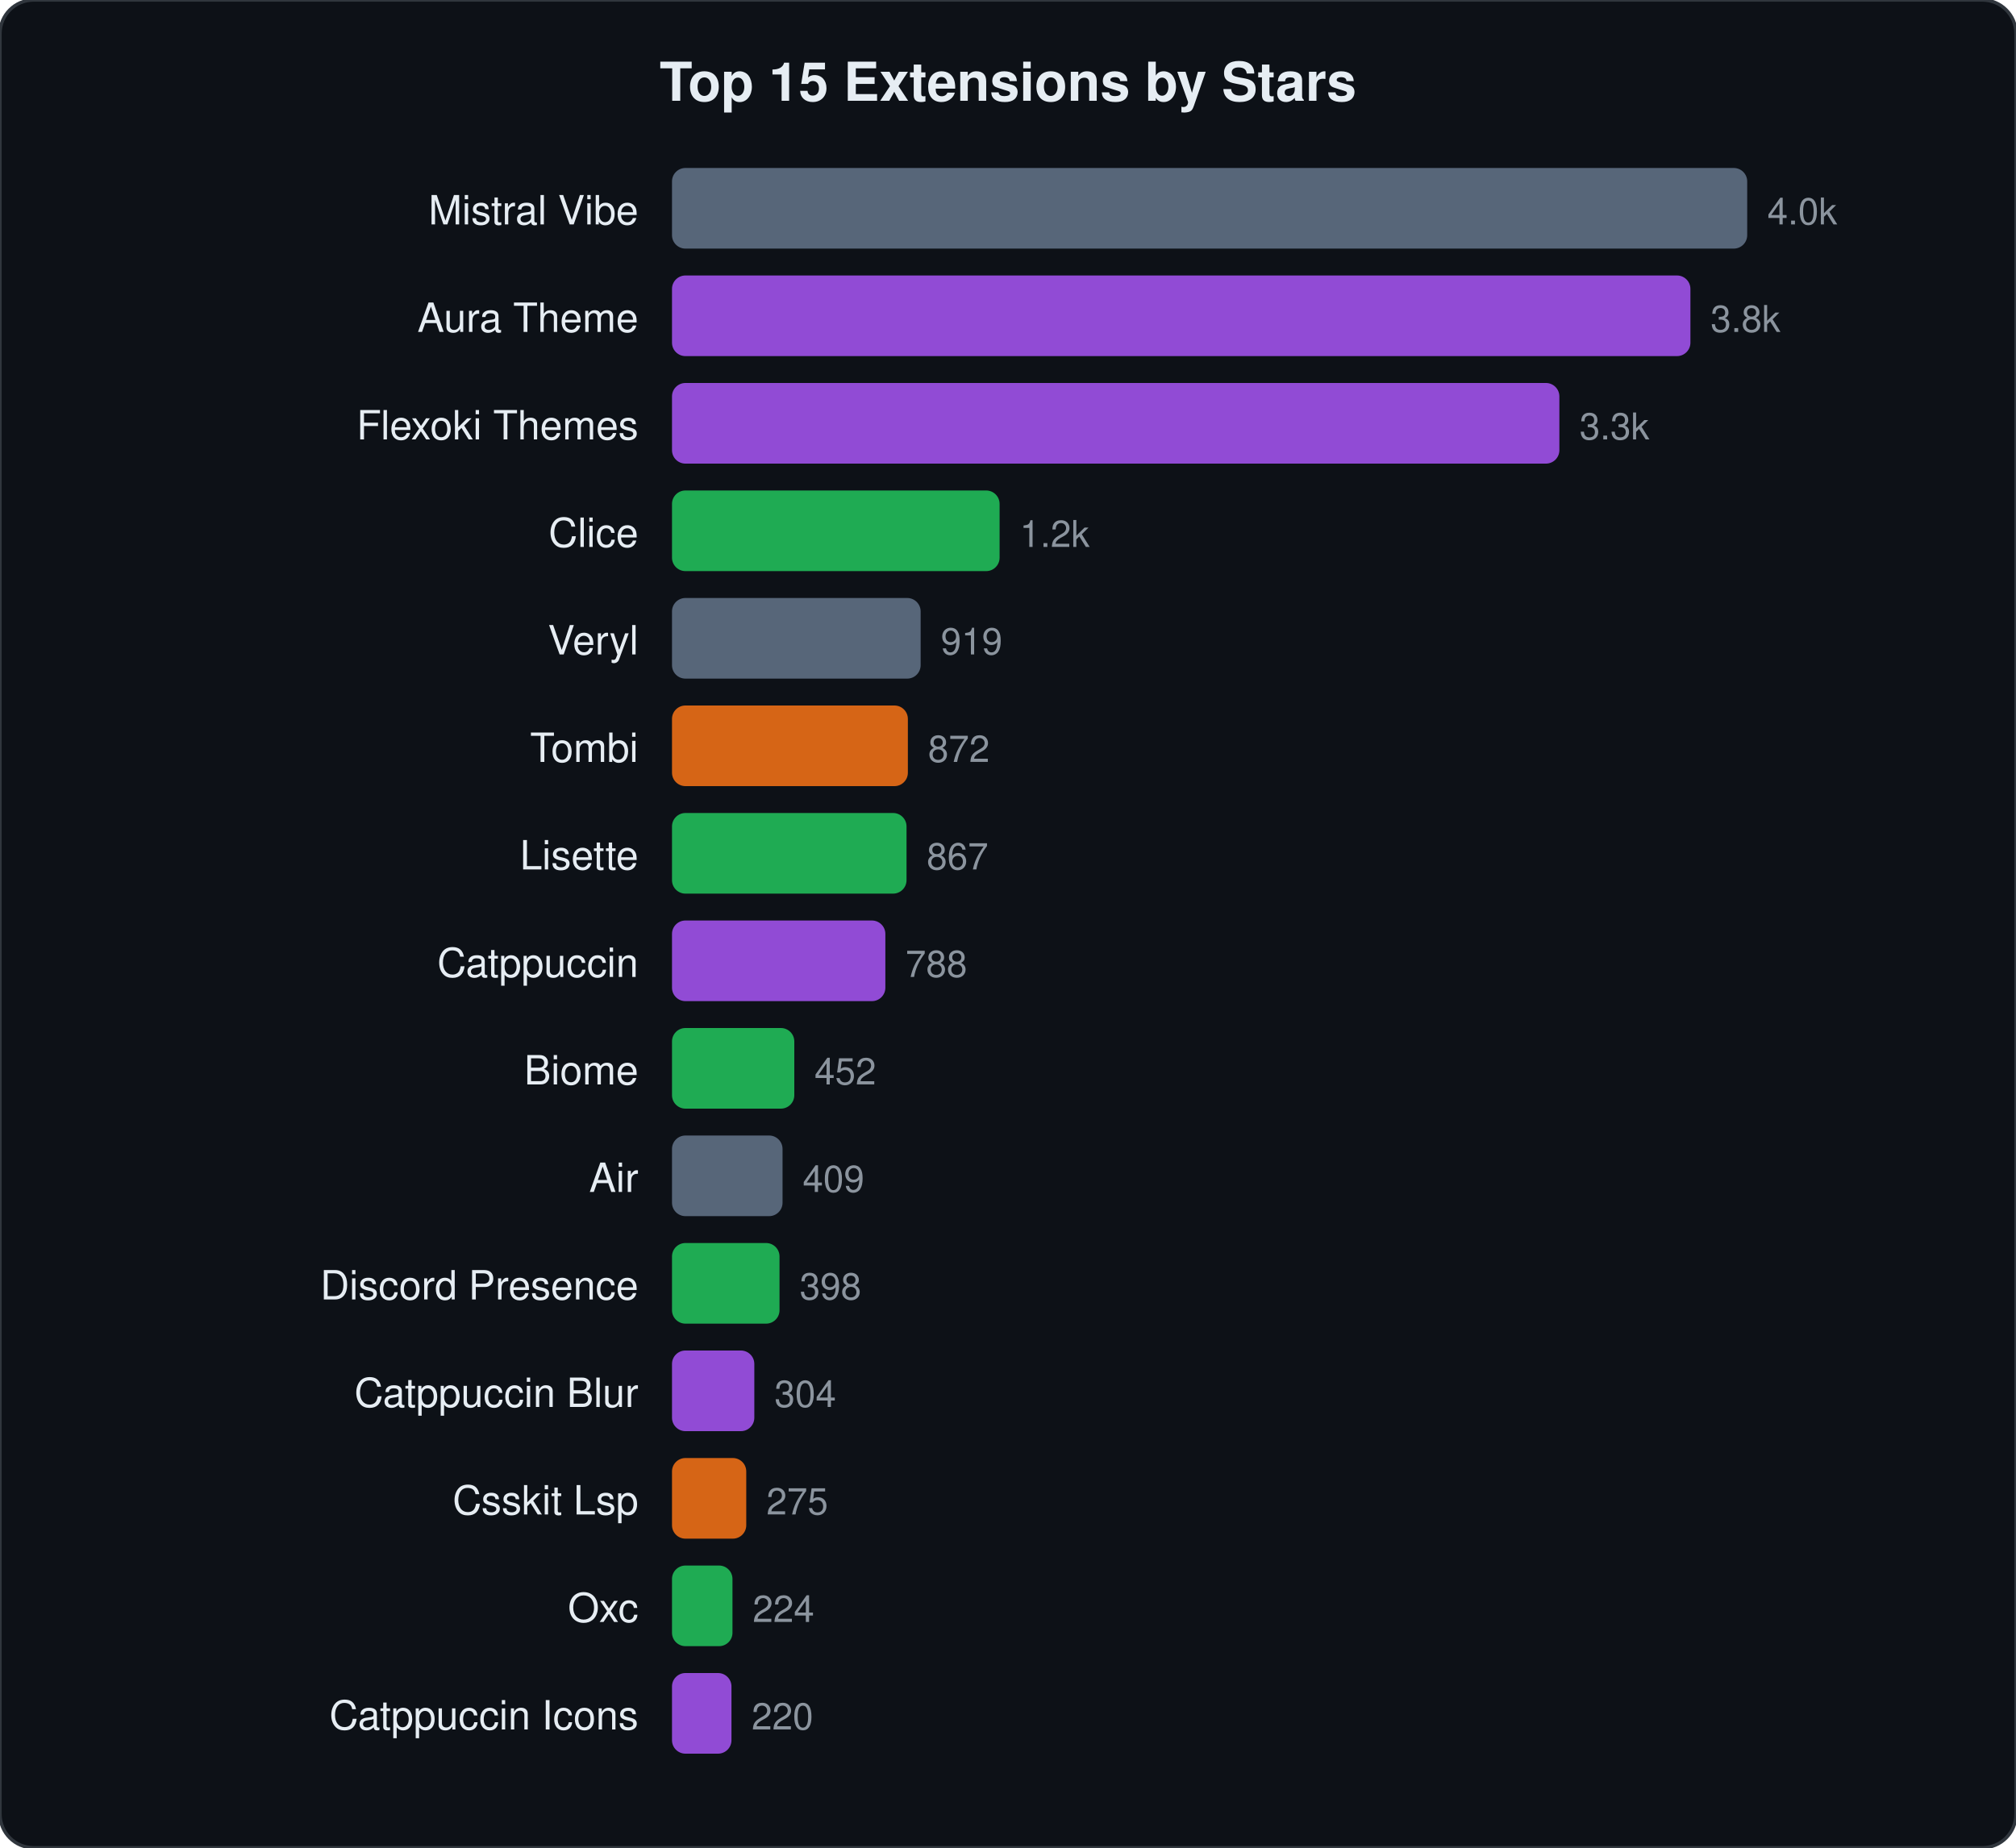
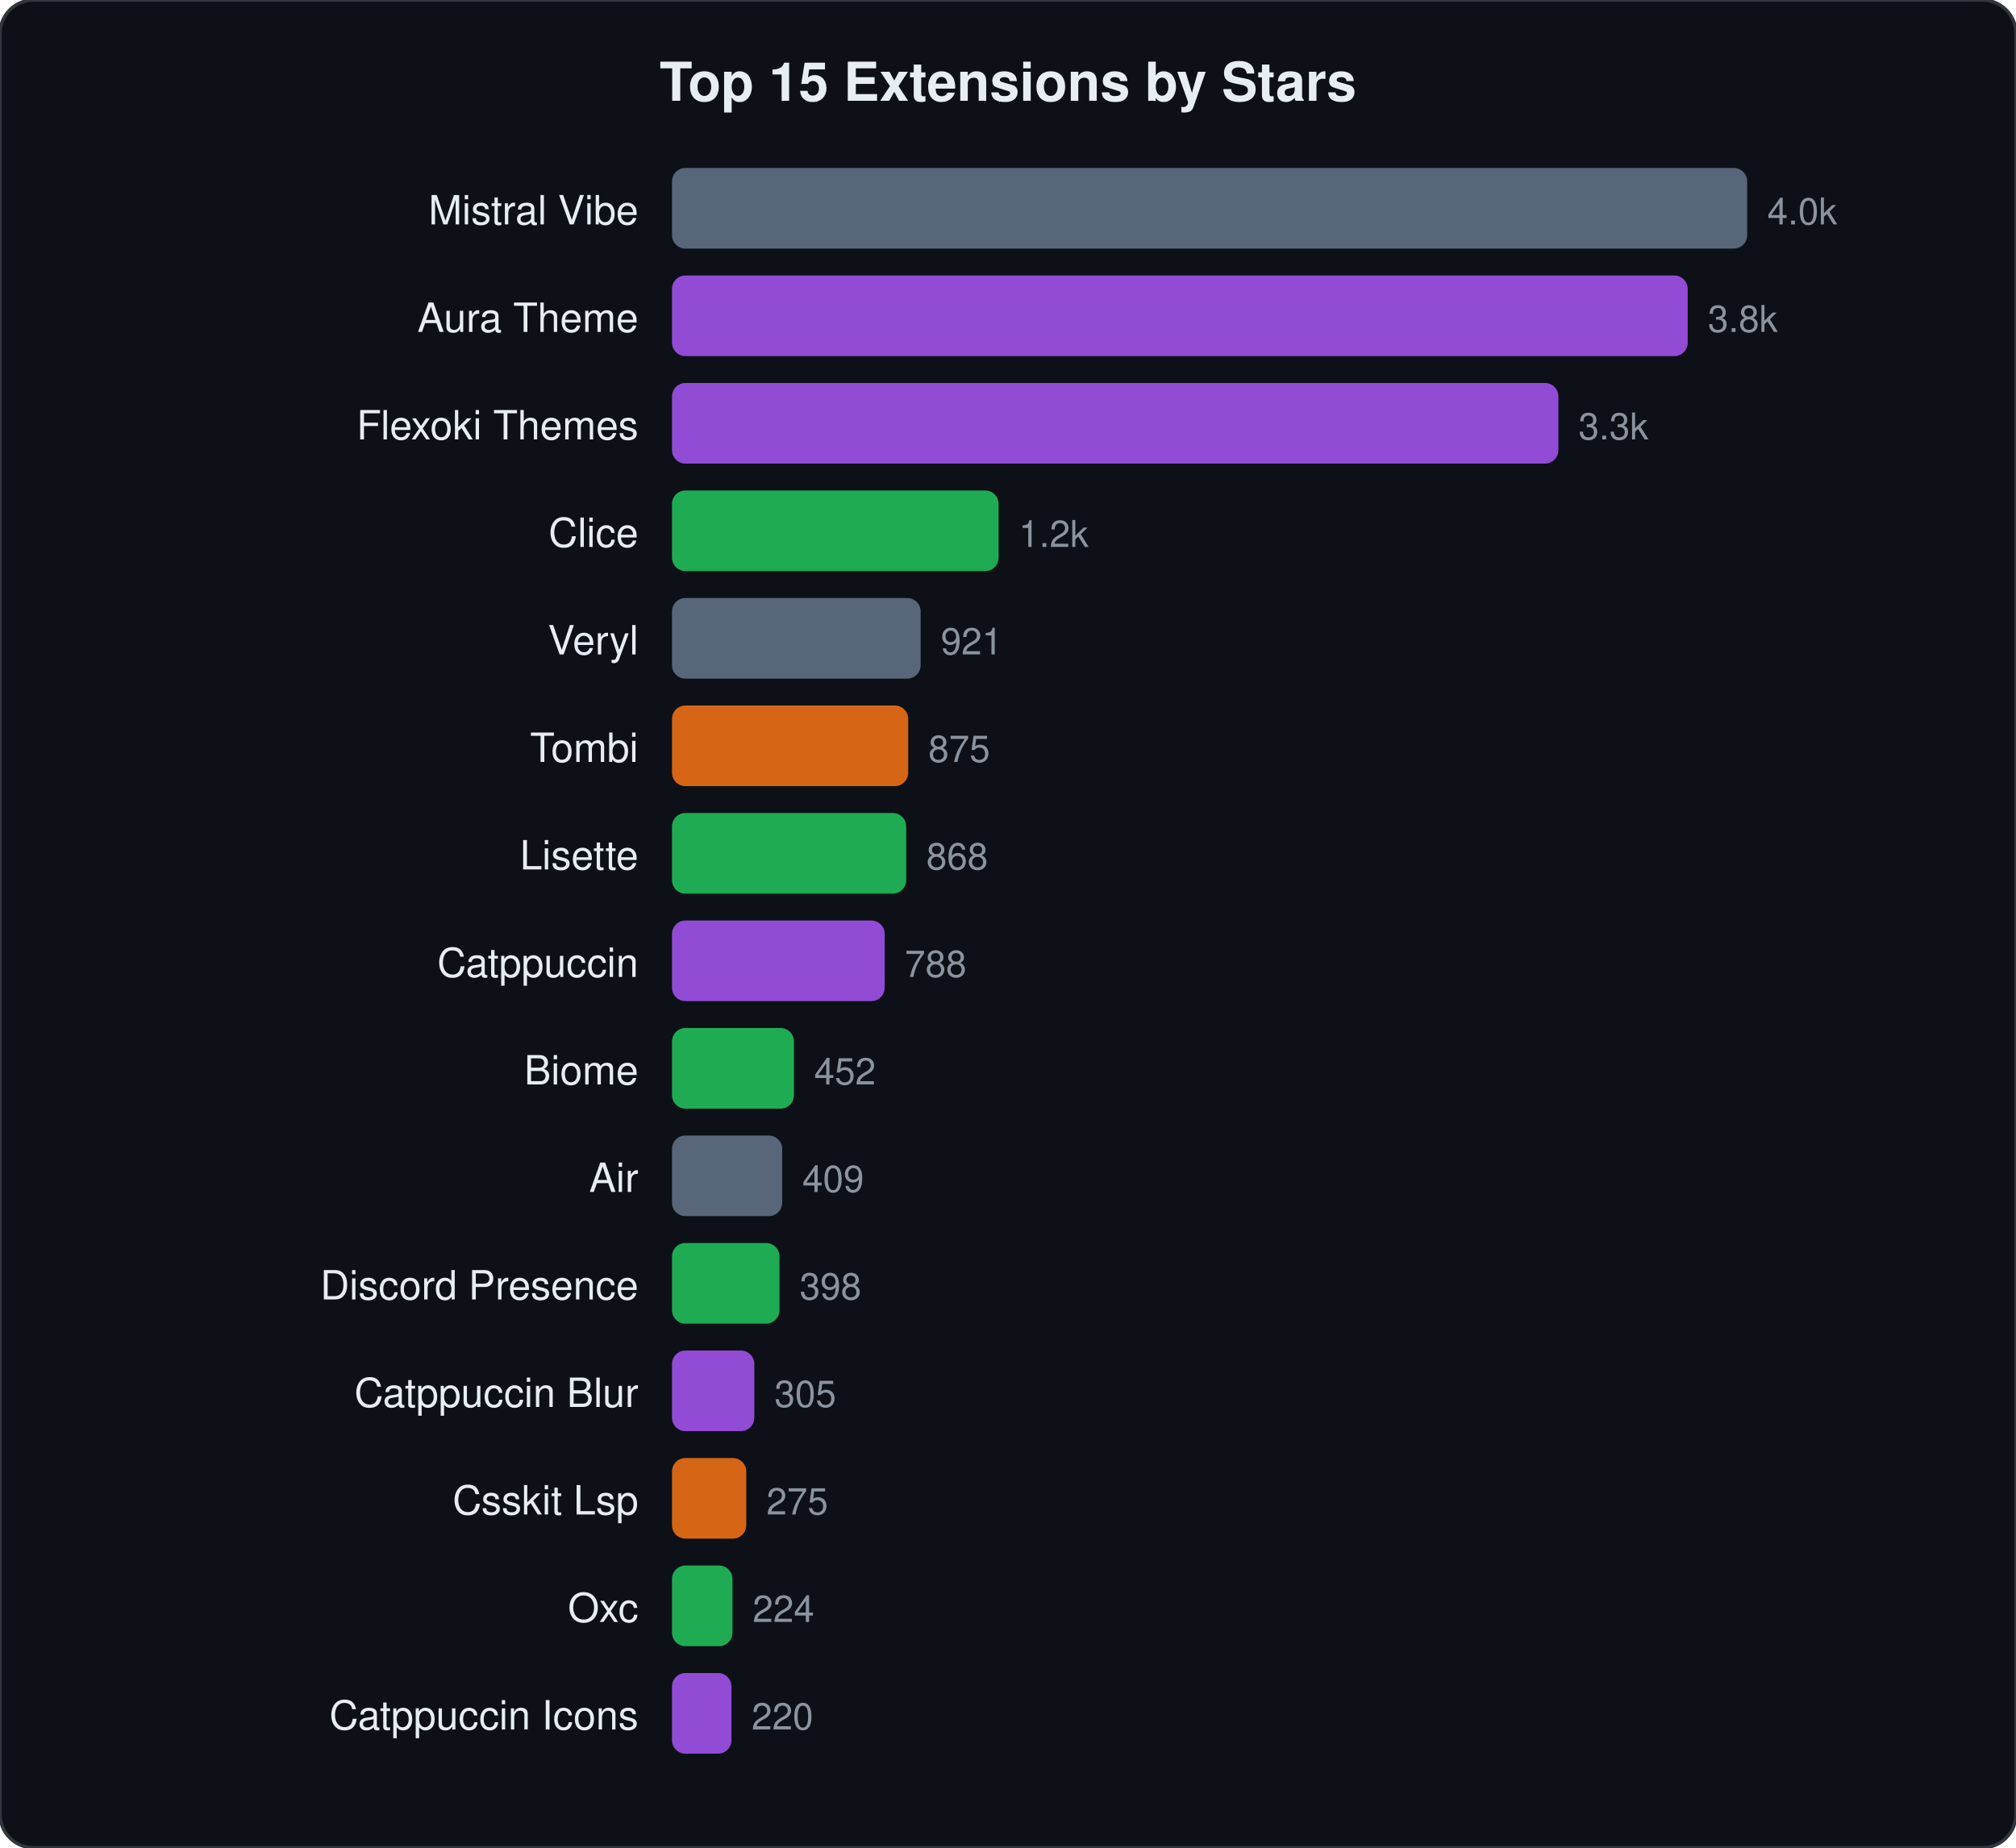
<svg xmlns="http://www.w3.org/2000/svg" viewBox="0 0 600 550" width="600" height="550">
  <style>text{font-family:-apple-system,BlinkMacSystemFont,"Segoe UI",Helvetica,Arial,sans-serif;fill:#e6edf3}.name{font-size:12px}.stars{font-size:11px;fill:#8b949e}.title{font-size:16px;font-weight:600}</style>
  <rect width="600" height="550" rx="10" fill="#0d1117" stroke="#30363d" stroke-width="1" />
  <text x="300" y="30" text-anchor="middle" class="title">Top 15 Extensions by Stars</text>
  <text x="190" y="66.8" text-anchor="end" class="name">Mistral Vibe</text>
  <rect x="200" y="50.0" width="320.0" height="24" rx="4" fill="#64748b" opacity="0.85" />
  <text x="526.0" y="66.8" class="stars">4.0k</text>
  <text x="190" y="98.8" text-anchor="end" class="name">Aura Theme</text>
-   <rect x="200" y="82.0" width="303.1" height="24" rx="4" fill="#a855f7" opacity="0.85" />
-   <text x="509.1" y="98.8" class="stars">3.8k</text>
+   <rect x="200" y="82.0" width="302.3" height="24" rx="4" fill="#a855f7" opacity="0.85" />
+   <text x="508.3" y="98.8" class="stars">3.8k</text>
  <text x="190" y="130.8" text-anchor="end" class="name">Flexoki Themes</text>
-   <rect x="200" y="114.0" width="264.1" height="24" rx="4" fill="#a855f7" opacity="0.85" />
-   <text x="470.1" y="130.8" class="stars">3.3k</text>
+   <rect x="200" y="114.0" width="263.8" height="24" rx="4" fill="#a855f7" opacity="0.85" />
+   <text x="469.8" y="130.8" class="stars">3.3k</text>
  <text x="190" y="162.8" text-anchor="end" class="name">Clice</text>
-   <rect x="200" y="146.0" width="97.5" height="24" rx="4" fill="#22c55e" opacity="0.85" />
-   <text x="303.5" y="162.8" class="stars">1.2k</text>
+   <rect x="200" y="146.0" width="97.2" height="24" rx="4" fill="#22c55e" opacity="0.85" />
+   <text x="303.2" y="162.8" class="stars">1.2k</text>
  <text x="190" y="194.8" text-anchor="end" class="name">Veryl</text>
  <rect x="200" y="178.0" width="74.0" height="24" rx="4" fill="#64748b" opacity="0.85" />
-   <text x="280.0" y="194.8" class="stars">919</text>
+   <text x="280.0" y="194.8" class="stars">921</text>
  <text x="190" y="226.8" text-anchor="end" class="name">Tombi</text>
-   <rect x="200" y="210.0" width="70.2" height="24" rx="4" fill="#f97316" opacity="0.85" />
-   <text x="276.2" y="226.8" class="stars">872</text>
+   <rect x="200" y="210.0" width="70.3" height="24" rx="4" fill="#f97316" opacity="0.85" />
+   <text x="276.3" y="226.8" class="stars">875</text>
  <text x="190" y="258.8" text-anchor="end" class="name">Lisette</text>
-   <rect x="200" y="242.0" width="69.8" height="24" rx="4" fill="#22c55e" opacity="0.85" />
-   <text x="275.8" y="258.8" class="stars">867</text>
+   <rect x="200" y="242.0" width="69.7" height="24" rx="4" fill="#22c55e" opacity="0.85" />
+   <text x="275.7" y="258.8" class="stars">868</text>
  <text x="190" y="290.8" text-anchor="end" class="name">Catppuccin</text>
-   <rect x="200" y="274.0" width="63.5" height="24" rx="4" fill="#a855f7" opacity="0.85" />
-   <text x="269.5" y="290.8" class="stars">788</text>
+   <rect x="200" y="274.0" width="63.3" height="24" rx="4" fill="#a855f7" opacity="0.85" />
+   <text x="269.3" y="290.8" class="stars">788</text>
  <text x="190" y="322.8" text-anchor="end" class="name">Biome</text>
-   <rect x="200" y="306.0" width="36.4" height="24" rx="4" fill="#22c55e" opacity="0.85" />
-   <text x="242.4" y="322.8" class="stars">452</text>
+   <rect x="200" y="306.0" width="36.3" height="24" rx="4" fill="#22c55e" opacity="0.85" />
+   <text x="242.3" y="322.8" class="stars">452</text>
  <text x="190" y="354.8" text-anchor="end" class="name">Air</text>
-   <rect x="200" y="338.0" width="32.9" height="24" rx="4" fill="#64748b" opacity="0.85" />
-   <text x="238.9" y="354.8" class="stars">409</text>
+   <rect x="200" y="338.0" width="32.8" height="24" rx="4" fill="#64748b" opacity="0.85" />
+   <text x="238.8" y="354.8" class="stars">409</text>
  <text x="190" y="386.8" text-anchor="end" class="name">Discord Presence</text>
  <rect x="200" y="370.0" width="32.0" height="24" rx="4" fill="#22c55e" opacity="0.85" />
  <text x="238.0" y="386.8" class="stars">398</text>
  <text x="190" y="418.8" text-anchor="end" class="name">Catppuccin Blur</text>
  <rect x="200" y="402.0" width="24.5" height="24" rx="4" fill="#a855f7" opacity="0.85" />
-   <text x="230.5" y="418.8" class="stars">304</text>
+   <text x="230.5" y="418.8" class="stars">305</text>
  <text x="190" y="450.8" text-anchor="end" class="name">Csskit Lsp</text>
  <rect x="200" y="434.0" width="22.1" height="24" rx="4" fill="#f97316" opacity="0.85" />
  <text x="228.1" y="450.8" class="stars">275</text>
  <text x="190" y="482.8" text-anchor="end" class="name">Oxc</text>
  <rect x="200" y="466.0" width="18.0" height="24" rx="4" fill="#22c55e" opacity="0.85" />
  <text x="224.0" y="482.8" class="stars">224</text>
  <text x="190" y="514.8" text-anchor="end" class="name">Catppuccin Icons</text>
  <rect x="200" y="498.0" width="17.7" height="24" rx="4" fill="#a855f7" opacity="0.85" />
  <text x="223.7" y="514.8" class="stars">220</text>
</svg>
